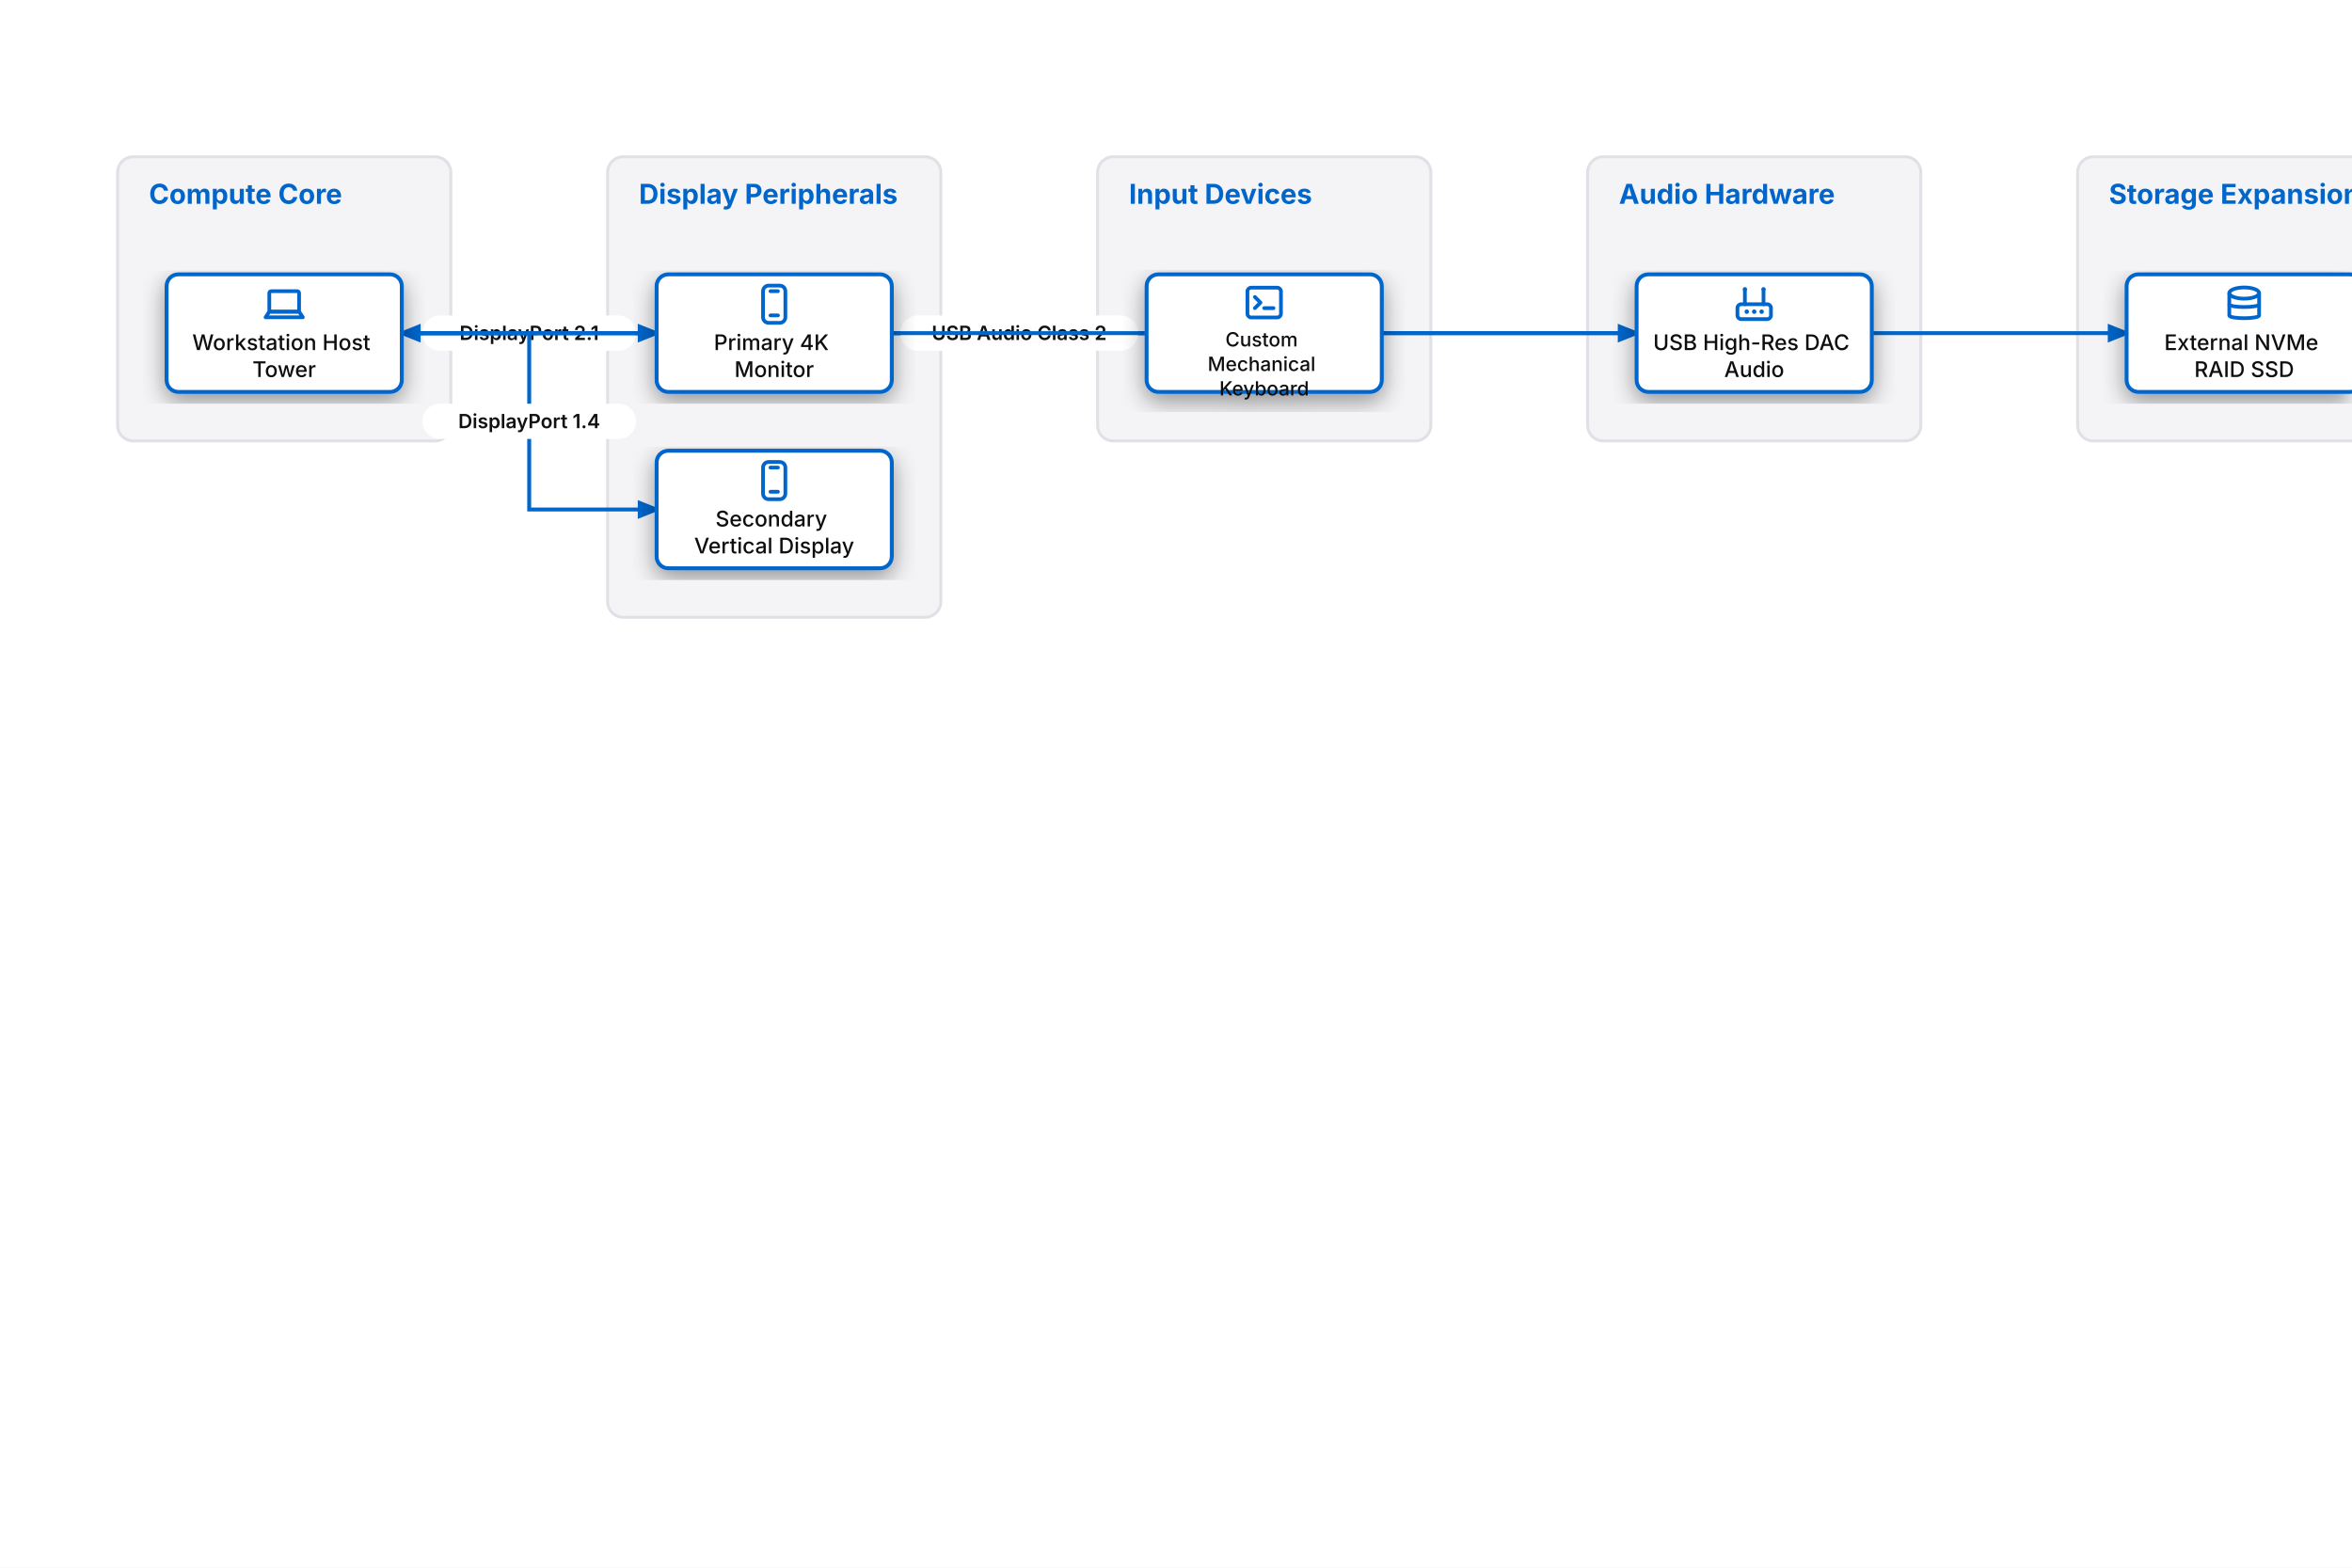
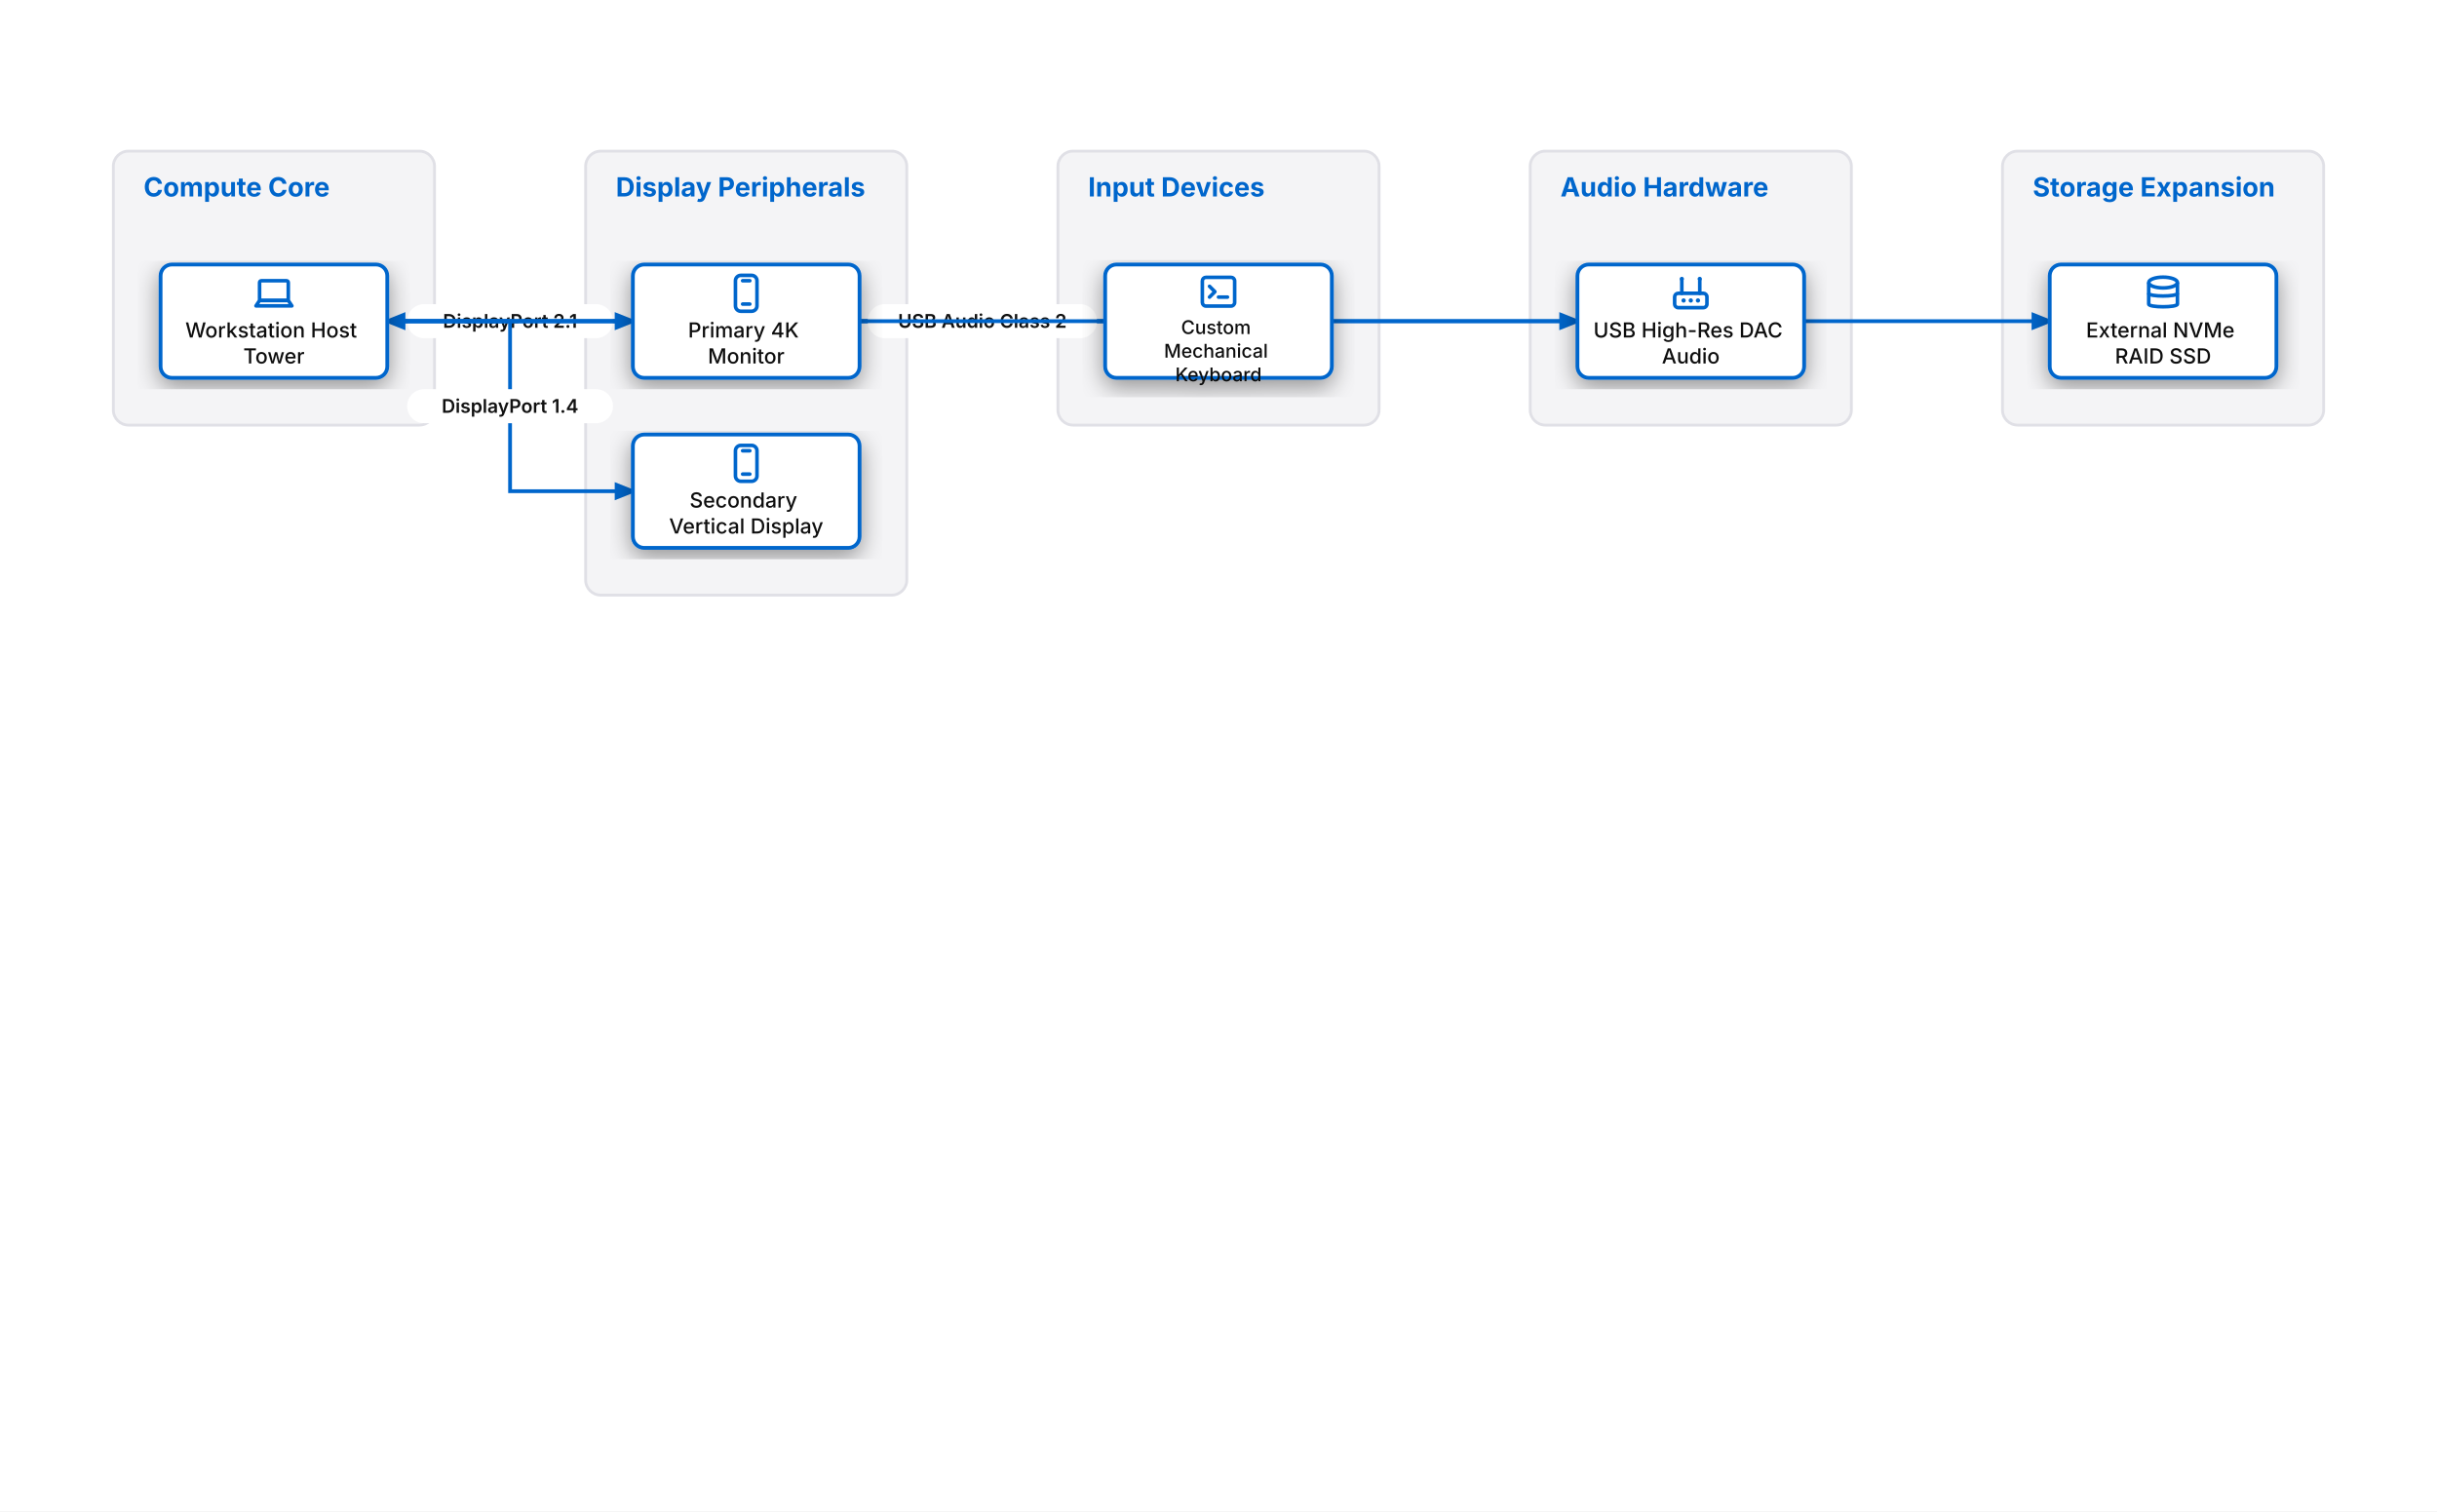
- <svg xmlns="http://www.w3.org/2000/svg" viewBox="0 0 1200 800" width="1200" height="800">
+ <svg xmlns="http://www.w3.org/2000/svg" viewBox="0 0 1290 800" width="1290" height="800">
  <defs>
    <marker id="arrow" viewBox="0 0 10 10" refX="8" refY="5" markerWidth="6" markerHeight="6" orient="auto-start-reverse">
      <path d="M 0 1 L 10 5 L 0 9 z" fill="#0066CC" />
    </marker>
    <marker id="arrow-tail" viewBox="0 0 10 10" refX="2" refY="5" markerWidth="6" markerHeight="6" orient="auto">
      <path d="M 10 1 L 0 5 L 10 9 z" fill="#0066CC" />
    </marker>
    <filter id="shadow" x="-10%" y="-10%" width="120%" height="120%">
      <feDropShadow dx="0" dy="4" stdDeviation="6" flood-color="#000000" flood-opacity="0.4" />
    </filter>
  </defs>
  <rect width="100%" height="100%" fill="#FFFFFF" />
  <g id="group_1">
    <rect x="60.0" y="80.0" width="170.0" height="145.0" rx="8" fill="#F4F4F6" stroke="#E0E0E6" stroke-width="1.5" />
    <text x="76.0" y="104.0" fill="#0066CC" font-family="Inter, -apple-system, BlinkMacSystemFont, 'Segoe UI', Roboto, sans-serif" font-size="14" font-weight="bold">Compute Core</text>
  </g>
  <g id="group_2">
    <rect x="310.0" y="80.0" width="170.0" height="235.0" rx="8" fill="#F4F4F6" stroke="#E0E0E6" stroke-width="1.5" />
    <text x="326.0" y="104.0" fill="#0066CC" font-family="Inter, -apple-system, BlinkMacSystemFont, 'Segoe UI', Roboto, sans-serif" font-size="14" font-weight="bold">Display Peripherals</text>
  </g>
  <g id="group_3">
    <rect x="560.0" y="80.0" width="170.0" height="145.0" rx="8" fill="#F4F4F6" stroke="#E0E0E6" stroke-width="1.5" />
    <text x="576.0" y="104.0" fill="#0066CC" font-family="Inter, -apple-system, BlinkMacSystemFont, 'Segoe UI', Roboto, sans-serif" font-size="14" font-weight="bold">Input Devices</text>
  </g>
  <g id="group_4">
    <rect x="810.0" y="80.0" width="170.0" height="145.0" rx="8" fill="#F4F4F6" stroke="#E0E0E6" stroke-width="1.5" />
    <text x="826.0" y="104.0" fill="#0066CC" font-family="Inter, -apple-system, BlinkMacSystemFont, 'Segoe UI', Roboto, sans-serif" font-size="14" font-weight="bold">Audio Hardware</text>
  </g>
  <g id="group_5">
    <rect x="1060.0" y="80.0" width="170.0" height="145.0" rx="8" fill="#F4F4F6" stroke="#E0E0E6" stroke-width="1.5" />
    <text x="1076.0" y="104.0" fill="#0066CC" font-family="Inter, -apple-system, BlinkMacSystemFont, 'Segoe UI', Roboto, sans-serif" font-size="14" font-weight="bold">Storage Expansion</text>
  </g>
  <path d="M 205.0 170.0 L 335.0 170.0" fill="none" stroke="#0066CC" stroke-width="2" marker-end="url(#arrow)" />
  <g class="badge">
    <rect x="215.5" y="161.0" width="109.0" height="18.0" rx="9.0" fill="#FFFFFF" />
    <text x="270.0" y="173.5" fill="#111111" font-size="10.0" font-family="Inter, -apple-system, BlinkMacSystemFont, 'Segoe UI', Roboto, sans-serif" font-weight="600" text-anchor="middle">DisplayPort 2.1</text>
  </g>
  <path d="M 205.0 170.0 L 270.0 170.0 L 270.0 260.0 L 335.0 260.0" fill="none" stroke="#0066CC" stroke-width="2" marker-end="url(#arrow)" />
  <g class="badge">
    <rect x="215.5" y="206.0" width="109.0" height="18.0" rx="9.0" fill="#FFFFFF" />
    <text x="270.0" y="218.5" fill="#111111" font-size="10.0" font-family="Inter, -apple-system, BlinkMacSystemFont, 'Segoe UI', Roboto, sans-serif" font-weight="600" text-anchor="middle">DisplayPort 1.4</text>
  </g>
  <path d="M 585.0 170.0 L 205.0 170.0" fill="none" stroke="#0066CC" stroke-width="2" marker-end="url(#arrow)" />
  <g class="badge">
    <rect x="359.1" y="161.0" width="71.8" height="18.0" rx="9.0" fill="#FFFFFF" />
    <text x="395.0" y="173.5" fill="#111111" font-size="10.0" font-family="Inter, -apple-system, BlinkMacSystemFont, 'Segoe UI', Roboto, sans-serif" font-weight="600" text-anchor="middle">USB-C 2.0</text>
  </g>
  <path d="M 205.0 170.0 L 835.0 170.0" fill="none" stroke="#0066CC" stroke-width="2" marker-end="url(#arrow)" />
  <g class="badge">
    <rect x="459.3" y="161.0" width="121.4" height="18.0" rx="9.0" fill="#FFFFFF" />
    <text x="520.0" y="173.5" fill="#111111" font-size="10.0" font-family="Inter, -apple-system, BlinkMacSystemFont, 'Segoe UI', Roboto, sans-serif" font-weight="600" text-anchor="middle">USB Audio Class 2</text>
  </g>
  <path d="M 205.0 170.0 L 1085.0 170.0" fill="none" stroke="#0066CC" stroke-width="2" marker-end="url(#arrow)" />
  <g class="badge">
    <rect x="596.7" y="161.0" width="96.6" height="18.0" rx="9.0" fill="#FFFFFF" />
    <text x="645.0" y="173.5" fill="#111111" font-size="10.0" font-family="Inter, -apple-system, BlinkMacSystemFont, 'Segoe UI', Roboto, sans-serif" font-weight="600" text-anchor="middle">Thunderbolt 4</text>
  </g>
  <g id="pc_host" filter="url(#shadow)">
    <rect x="85.0" y="140.0" width="120.0" height="60.0" rx="6.0" fill="#FFFFFF" stroke="#0066CC" stroke-width="2.0" />
    <g class="icon icon-laptop" transform="translate(133.6, 143.85) scale(0.95)">
      <rect x="4" y="5" width="16" height="11" rx="1" fill="none" stroke="#0066CC" stroke-width="2.0" />
      <path d="M 2 19 H 22 L 20 16 H 4 Z" fill="none" stroke="#0066CC" stroke-width="2.0" stroke-linejoin="round" />
    </g>
    <text x="145.0" y="178.65" text-anchor="middle" fill="#111111" font-family="Inter, -apple-system, BlinkMacSystemFont, 'Segoe UI', Roboto, sans-serif" font-size="11.0" font-weight="500">
      <tspan x="145.0" dy="0">Workstation Host</tspan>
      <tspan x="145.0" dy="13.75">Tower</tspan>
    </text>
  </g>
  <g id="display1" filter="url(#shadow)">
    <rect x="335.0" y="140.0" width="120.0" height="60.0" rx="6.0" fill="#FFFFFF" stroke="#0066CC" stroke-width="2.0" />
    <g class="icon icon-mobile" transform="translate(383.6, 143.85) scale(0.95)">
      <rect x="6" y="2" width="12" height="20" rx="3" fill="none" stroke="#0066CC" stroke-width="2.0" />
      <line x1="10" y1="18" x2="14" y2="18" stroke="#0066CC" stroke-width="2.0" stroke-linecap="round" />
      <line x1="10" y1="5" x2="14" y2="5" stroke="#0066CC" stroke-width="2.0" stroke-linecap="round" />
    </g>
    <text x="395.0" y="178.65" text-anchor="middle" fill="#111111" font-family="Inter, -apple-system, BlinkMacSystemFont, 'Segoe UI', Roboto, sans-serif" font-size="11.0" font-weight="500">
      <tspan x="395.0" dy="0">Primary 4K</tspan>
      <tspan x="395.0" dy="13.75">Monitor</tspan>
    </text>
  </g>
  <g id="display2" filter="url(#shadow)">
    <rect x="335.0" y="230.0" width="120.0" height="60.0" rx="6.0" fill="#FFFFFF" stroke="#0066CC" stroke-width="2.0" />
    <g class="icon icon-mobile" transform="translate(383.6, 233.85) scale(0.95)">
      <rect x="6" y="2" width="12" height="20" rx="3" fill="none" stroke="#0066CC" stroke-width="2.0" />
      <line x1="10" y1="18" x2="14" y2="18" stroke="#0066CC" stroke-width="2.0" stroke-linecap="round" />
      <line x1="10" y1="5" x2="14" y2="5" stroke="#0066CC" stroke-width="2.0" stroke-linecap="round" />
    </g>
    <text x="395.0" y="268.65" text-anchor="middle" fill="#111111" font-family="Inter, -apple-system, BlinkMacSystemFont, 'Segoe UI', Roboto, sans-serif" font-size="11.0" font-weight="500">
      <tspan x="395.0" dy="0">Secondary</tspan>
      <tspan x="395.0" dy="13.75">Vertical Display</tspan>
    </text>
  </g>
  <g id="keyboard" filter="url(#shadow)">
    <rect x="585.0" y="140.0" width="120.0" height="60.0" rx="6.0" fill="#FFFFFF" stroke="#0066CC" stroke-width="2.0" />
    <g class="icon icon-terminal" transform="translate(633.6, 143.0) scale(0.95)">
      <rect x="3" y="4" width="18" height="16" rx="2" fill="none" stroke="#0066CC" stroke-width="2.0" />
      <polyline points="7,9 10,12 7,15" fill="none" stroke="#0066CC" stroke-width="2.0" stroke-linecap="round" stroke-linejoin="round" />
      <line x1="12" y1="15" x2="17" y2="15" stroke="#0066CC" stroke-width="2.0" stroke-linecap="round" />
    </g>
    <text x="645.0" y="176.8" text-anchor="middle" fill="#111111" font-family="Inter, -apple-system, BlinkMacSystemFont, 'Segoe UI', Roboto, sans-serif" font-size="10.0" font-weight="500">
      <tspan x="645.0" dy="0">Custom</tspan>
      <tspan x="645.0" dy="12.5">Mechanical</tspan>
      <tspan x="645.0" dy="12.5">Keyboard</tspan>
    </text>
  </g>
  <g id="dac" filter="url(#shadow)">
    <rect x="835.0" y="140.0" width="120.0" height="60.0" rx="6.0" fill="#FFFFFF" stroke="#0066CC" stroke-width="2.0" />
    <g class="icon icon-router" transform="translate(883.6, 143.85) scale(0.95)">
      <rect x="3" y="12" width="18" height="8" rx="2" fill="none" stroke="#0066CC" stroke-width="2.0" />
      <line x1="7" y1="12" x2="7" y2="5" stroke="#0066CC" stroke-width="2.0" stroke-linecap="round" />
      <line x1="17" y1="12" x2="17" y2="5" stroke="#0066CC" stroke-width="2.0" stroke-linecap="round" />
      <circle cx="7" cy="4" r="1.2" fill="#0066CC" />
      <circle cx="17" cy="4" r="1.2" fill="#0066CC" />
      <circle cx="8" cy="16" r="1.2" fill="#0066CC" />
      <circle cx="12" cy="16" r="1.2" fill="#0066CC" />
      <circle cx="16" cy="16" r="1.2" fill="#0066CC" />
    </g>
    <text x="895.0" y="178.65" text-anchor="middle" fill="#111111" font-family="Inter, -apple-system, BlinkMacSystemFont, 'Segoe UI', Roboto, sans-serif" font-size="11.0" font-weight="500">
      <tspan x="895.0" dy="0">USB High-Res DAC</tspan>
      <tspan x="895.0" dy="13.75">Audio</tspan>
    </text>
  </g>
  <g id="backup_ssd" filter="url(#shadow)">
    <rect x="1085.0" y="140.0" width="120.0" height="60.0" rx="6.0" fill="#FFFFFF" stroke="#0066CC" stroke-width="2.0" />
    <g class="icon icon-storage" transform="translate(1133.6, 143.85) scale(0.95)">
      <ellipse cx="12" cy="6" rx="8" ry="3" fill="none" stroke="#0066CC" stroke-width="2.0" />
      <path d="M 4 6 V 18 C 4 20 20 20 20 18 V 6" fill="none" stroke="#0066CC" stroke-width="2.0" />
      <path d="M 4 12 C 4 14 20 14 20 12" fill="none" stroke="#0066CC" stroke-width="2.0" />
    </g>
    <text x="1145.0" y="178.65" text-anchor="middle" fill="#111111" font-family="Inter, -apple-system, BlinkMacSystemFont, 'Segoe UI', Roboto, sans-serif" font-size="11.0" font-weight="500">
      <tspan x="1145.0" dy="0">External NVMe</tspan>
      <tspan x="1145.0" dy="13.75">RAID SSD</tspan>
    </text>
  </g>
</svg>
